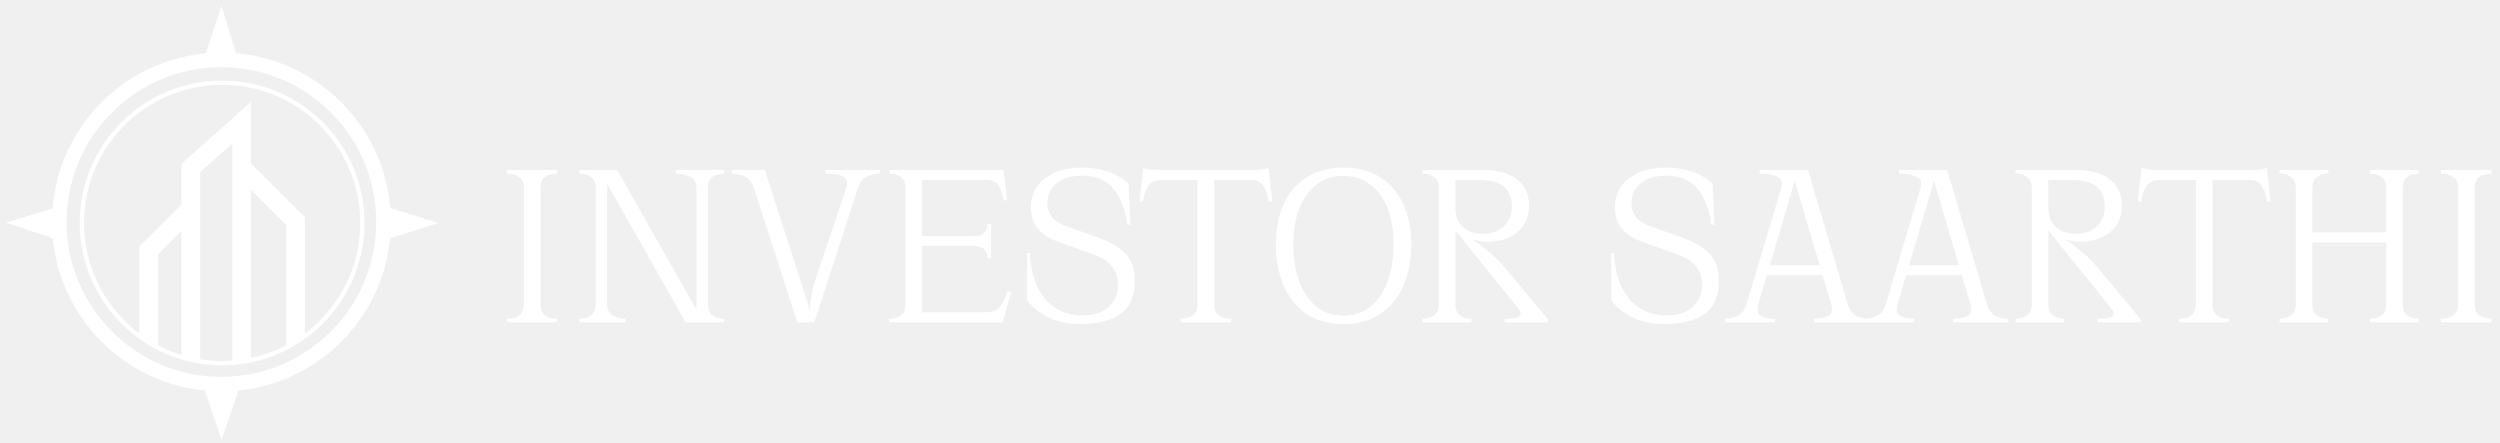
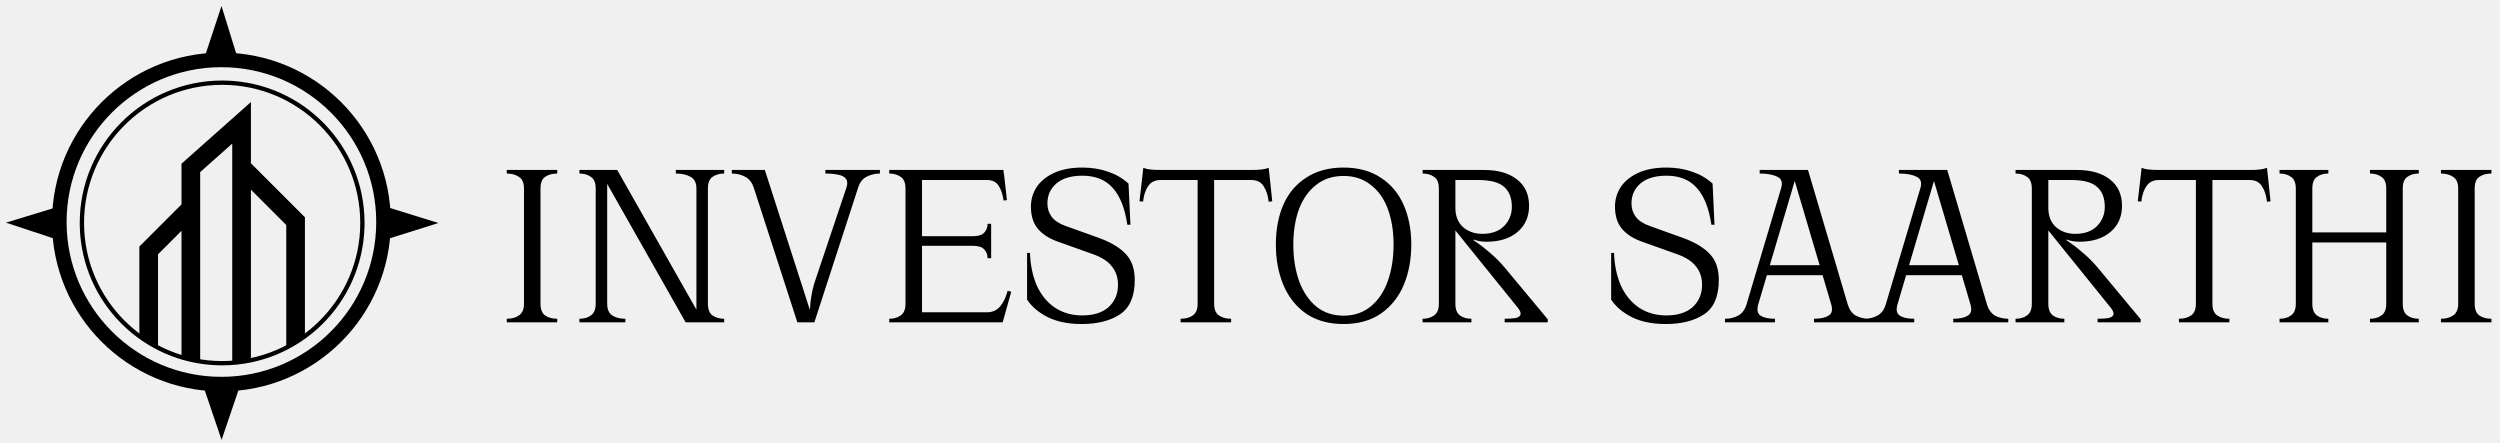
<svg xmlns="http://www.w3.org/2000/svg" width="209" height="37" viewBox="0 0 209 37" fill="none">
-   <path d="M18.517 0.5L17.184 4.541H19.767L18.517 0.5Z" fill="white" />
-   <path d="M36.649 18.643L32.566 17.374V19.928L36.649 18.643Z" fill="white" />
-   <path d="M18.524 36.776L19.938 32.615H17.111L18.524 36.776Z" fill="white" />
-   <path d="M0.494 18.613L4.442 17.412V19.919L0.494 18.613Z" fill="white" />
-   <path fill-rule="evenodd" clip-rule="evenodd" d="M18.51 32.721C26.331 32.721 32.672 26.381 32.672 18.56C32.672 10.738 26.331 4.398 18.51 4.398C10.688 4.398 4.348 10.738 4.348 18.56C4.348 26.381 10.688 32.721 18.51 32.721ZM18.51 31.503C25.658 31.503 31.453 25.708 31.453 18.56C31.453 11.412 25.658 5.617 18.51 5.617C11.361 5.617 5.567 11.412 5.567 18.56C5.567 25.708 11.361 31.503 18.51 31.503Z" fill="white" />
-   <path d="M20.977 13.649L25.492 18.165V28.265L23.931 28.993V18.811L20.977 15.857V30.16L19.415 30.328V13.973C19.415 13.973 19.425 13.973 20.196 13.973L19.415 13.973V12.005L16.735 14.386V30.181L15.174 30.029V19.297L13.212 21.259V28.943L11.65 28.265V20.612L15.174 17.088V13.685L20.977 8.529V13.649Z" fill="white" />
-   <path d="M30.117 18.638C30.117 12.262 24.947 7.093 18.571 7.093C12.195 7.093 7.027 12.262 7.027 18.638C7.027 25.014 12.195 30.183 18.571 30.183V30.543L18.265 30.54C11.933 30.38 6.831 25.276 6.67 18.945L6.666 18.638C6.666 12.063 11.996 6.733 18.571 6.733L18.879 6.737C25.312 6.9 30.476 12.166 30.476 18.638L30.473 18.945C30.31 25.378 25.044 30.543 18.571 30.543V30.183C24.947 30.183 30.117 25.014 30.117 18.638Z" fill="white" />
-   <path d="M45.185 25.389C45.185 25.855 45.312 26.182 45.565 26.369C45.831 26.555 46.172 26.648 46.585 26.648V26.948H44.945H44.025H42.365V26.648C42.778 26.648 43.118 26.555 43.385 26.369C43.665 26.182 43.805 25.855 43.805 25.389V15.768C43.805 15.289 43.665 14.962 43.385 14.789C43.118 14.602 42.778 14.508 42.365 14.508V14.209H44.025H44.945H46.585V14.508C46.172 14.508 45.831 14.602 45.565 14.789C45.312 14.962 45.185 15.289 45.185 15.768V25.389ZM50.761 25.389C50.761 25.855 50.901 26.182 51.181 26.369C51.461 26.555 51.828 26.648 52.281 26.648V26.948H50.501H50.021H48.441V26.648C48.828 26.648 49.148 26.555 49.401 26.369C49.668 26.182 49.801 25.855 49.801 25.389V15.768C49.801 15.289 49.668 14.962 49.401 14.789C49.148 14.602 48.828 14.508 48.441 14.508V14.209H50.021H50.761V25.389ZM59.181 25.389C59.181 25.855 59.308 26.182 59.561 26.369C59.828 26.555 60.155 26.648 60.541 26.648V26.948H58.961H58.221V15.768C58.221 15.289 58.061 14.962 57.741 14.789C57.421 14.602 57.008 14.508 56.501 14.508V14.209H58.501H58.961H60.541V14.508C60.155 14.508 59.828 14.602 59.561 14.789C59.308 14.962 59.181 15.289 59.181 15.768V25.389ZM57.321 26.948L50.101 14.209H51.601L58.821 26.948H57.321ZM63.02 15.709C62.873 15.255 62.627 14.942 62.28 14.768C61.947 14.595 61.58 14.508 61.18 14.508V14.209H62.76H63.94L68.04 26.948H66.66L63.02 15.709ZM67.66 26.948C67.66 26.482 67.693 25.915 67.76 25.248C67.84 24.569 67.973 23.962 68.16 23.428L70.76 15.688C70.867 15.368 70.853 15.122 70.72 14.948C70.587 14.775 70.373 14.662 70.08 14.608C69.787 14.542 69.427 14.508 69 14.508V14.209H71.64H72H73.56V14.508C73.173 14.508 72.806 14.595 72.46 14.768C72.126 14.928 71.886 15.235 71.74 15.688L68.08 26.948H67.66ZM84.18 16.729L83.9 16.768C83.833 16.275 83.7 15.868 83.5 15.549C83.3 15.215 82.973 15.049 82.52 15.049H76.8V14.209H83.88L83.96 14.768L84.18 16.729ZM82.5 26.108C82.966 26.108 83.34 25.942 83.62 25.608C83.9 25.262 84.106 24.828 84.24 24.308L84.54 24.389L83.98 26.389L83.82 26.948H76.86V26.108H82.5ZM74.34 26.648C74.727 26.648 75.046 26.555 75.3 26.369C75.567 26.182 75.7 25.855 75.7 25.389V15.768C75.7 15.289 75.567 14.962 75.3 14.789C75.046 14.602 74.727 14.508 74.34 14.508V14.209H75.92H77.08V26.948H75.92H74.34V26.648ZM81.3 19.748C81.78 19.748 82.106 19.648 82.28 19.448C82.466 19.248 82.56 19.002 82.56 18.709H82.86V19.909V20.369V21.588H82.56C82.56 21.295 82.466 21.049 82.28 20.849C82.106 20.648 81.78 20.549 81.3 20.549H76.8V19.748H81.3ZM91.924 19.909C92.924 20.282 93.664 20.735 94.144 21.268C94.624 21.788 94.864 22.502 94.864 23.409C94.864 24.768 94.457 25.722 93.644 26.268C92.831 26.815 91.757 27.088 90.424 27.088C89.304 27.088 88.358 26.895 87.584 26.509C86.824 26.122 86.251 25.635 85.864 25.049V21.148H86.104C86.144 22.189 86.338 23.102 86.684 23.889C87.044 24.675 87.551 25.288 88.204 25.729C88.858 26.155 89.618 26.369 90.484 26.369C91.431 26.369 92.164 26.135 92.684 25.669C93.204 25.189 93.464 24.569 93.464 23.808C93.464 23.209 93.297 22.702 92.964 22.288C92.644 21.862 92.131 21.522 91.424 21.268L88.564 20.248C87.778 19.982 87.184 19.615 86.784 19.148C86.384 18.682 86.184 18.055 86.184 17.268C86.184 16.695 86.338 16.162 86.644 15.668C86.964 15.175 87.444 14.775 88.084 14.469C88.737 14.162 89.537 14.008 90.484 14.008C91.257 14.008 91.971 14.122 92.624 14.348C93.291 14.575 93.864 14.909 94.344 15.348L94.504 18.788H94.244C94.044 17.415 93.638 16.389 93.024 15.709C92.424 15.028 91.578 14.688 90.484 14.688C89.537 14.688 88.811 14.909 88.304 15.348C87.811 15.775 87.564 16.328 87.564 17.009C87.564 17.435 87.684 17.808 87.924 18.128C88.164 18.448 88.551 18.702 89.084 18.889L91.924 19.909ZM101.501 25.389C101.501 25.855 101.635 26.182 101.901 26.369C102.168 26.555 102.508 26.648 102.921 26.648V26.948H101.281H100.361H98.701V26.648C99.115 26.648 99.455 26.555 99.721 26.369C99.988 26.182 100.121 25.855 100.121 25.389V14.209H101.501V25.389ZM95.581 14.028C95.728 14.095 95.915 14.142 96.141 14.168C96.381 14.195 96.681 14.209 97.041 14.209H104.601C104.961 14.209 105.255 14.195 105.481 14.168C105.708 14.142 105.901 14.095 106.061 14.028L106.141 14.748L106.361 16.828L106.061 16.869C106.008 16.349 105.868 15.915 105.641 15.569C105.428 15.222 105.081 15.049 104.601 15.049H97.021C96.555 15.049 96.208 15.222 95.981 15.569C95.755 15.902 95.615 16.328 95.561 16.849L95.261 16.828L95.501 14.748L95.581 14.028ZM112.322 14.008C113.549 14.008 114.582 14.289 115.422 14.848C116.275 15.395 116.915 16.155 117.342 17.128C117.769 18.088 117.982 19.195 117.982 20.448C117.982 21.702 117.769 22.835 117.342 23.849C116.915 24.849 116.275 25.642 115.422 26.229C114.582 26.802 113.549 27.088 112.322 27.088C111.095 27.088 110.055 26.802 109.202 26.229C108.362 25.642 107.729 24.849 107.302 23.849C106.875 22.835 106.662 21.702 106.662 20.448C106.662 19.195 106.869 18.088 107.282 17.128C107.709 16.155 108.349 15.395 109.202 14.848C110.055 14.289 111.095 14.008 112.322 14.008ZM112.322 26.389C113.202 26.389 113.955 26.135 114.582 25.628C115.222 25.108 115.702 24.395 116.022 23.488C116.342 22.582 116.502 21.569 116.502 20.448C116.502 19.328 116.342 18.335 116.022 17.468C115.702 16.602 115.222 15.928 114.582 15.448C113.955 14.955 113.202 14.709 112.322 14.709C111.429 14.709 110.669 14.955 110.042 15.448C109.415 15.928 108.935 16.602 108.602 17.468C108.282 18.335 108.122 19.328 108.122 20.448C108.122 21.569 108.282 22.582 108.602 23.488C108.935 24.395 109.415 25.108 110.042 25.628C110.669 26.135 111.429 26.389 112.322 26.389ZM125.79 26.948V26.648C126.176 26.648 126.483 26.628 126.71 26.588C126.936 26.535 127.07 26.442 127.11 26.308C127.163 26.175 127.09 25.982 126.89 25.729L121.35 18.869V17.369H121.67C121.67 18.062 121.883 18.602 122.31 18.988C122.75 19.362 123.283 19.549 123.91 19.549C124.71 19.549 125.323 19.328 125.75 18.889C126.176 18.448 126.39 17.915 126.39 17.288C126.39 16.555 126.176 16.002 125.75 15.629C125.323 15.242 124.603 15.049 123.59 15.049H121.47V14.209H124.05C125.236 14.209 126.163 14.475 126.83 15.008C127.496 15.528 127.83 16.262 127.83 17.209C127.83 18.115 127.51 18.842 126.87 19.389C126.23 19.935 125.363 20.209 124.27 20.209C123.883 20.209 123.53 20.148 123.21 20.029L123.19 20.088C123.643 20.382 124.09 20.722 124.53 21.108C124.983 21.482 125.41 21.909 125.81 22.389L129.39 26.689V26.948H128.21H125.79ZM118.93 26.948V26.648C119.316 26.648 119.636 26.555 119.89 26.369C120.156 26.182 120.29 25.855 120.29 25.389V15.768C120.29 15.289 120.156 14.962 119.89 14.789C119.636 14.602 119.316 14.508 118.93 14.508V14.209H120.51H121.67V25.389C121.67 25.855 121.796 26.182 122.05 26.369C122.303 26.555 122.623 26.648 123.01 26.648V26.948H121.45H120.51H118.93ZM140.752 19.909C141.752 20.282 142.492 20.735 142.972 21.268C143.452 21.788 143.692 22.502 143.692 23.409C143.692 24.768 143.286 25.722 142.472 26.268C141.659 26.815 140.586 27.088 139.252 27.088C138.132 27.088 137.186 26.895 136.412 26.509C135.652 26.122 135.079 25.635 134.692 25.049V21.148H134.932C134.972 22.189 135.166 23.102 135.512 23.889C135.872 24.675 136.379 25.288 137.032 25.729C137.686 26.155 138.446 26.369 139.312 26.369C140.259 26.369 140.992 26.135 141.512 25.669C142.032 25.189 142.292 24.569 142.292 23.808C142.292 23.209 142.126 22.702 141.792 22.288C141.472 21.862 140.959 21.522 140.252 21.268L137.392 20.248C136.606 19.982 136.012 19.615 135.612 19.148C135.212 18.682 135.012 18.055 135.012 17.268C135.012 16.695 135.166 16.162 135.472 15.668C135.792 15.175 136.272 14.775 136.912 14.469C137.566 14.162 138.366 14.008 139.312 14.008C140.086 14.008 140.799 14.122 141.452 14.348C142.119 14.575 142.692 14.909 143.172 15.348L143.332 18.788H143.072C142.872 17.415 142.466 16.389 141.852 15.709C141.252 15.028 140.406 14.688 139.312 14.688C138.366 14.688 137.639 14.909 137.132 15.348C136.639 15.775 136.392 16.328 136.392 17.009C136.392 17.435 136.512 17.808 136.752 18.128C136.992 18.448 137.379 18.702 137.912 18.889L140.752 19.909ZM146.989 25.448C146.856 25.902 146.923 26.215 147.189 26.389C147.456 26.562 147.856 26.648 148.389 26.648V26.948H146.229H145.789H144.209V26.648C144.609 26.648 144.976 26.562 145.309 26.389C145.643 26.202 145.876 25.889 146.009 25.448L148.909 15.709C149.043 15.242 148.929 14.928 148.569 14.768C148.223 14.595 147.736 14.508 147.109 14.508V14.209H149.709H151.149L154.47 25.448C154.603 25.889 154.829 26.202 155.149 26.389C155.483 26.562 155.85 26.648 156.249 26.648V26.948H154.689H153.829H151.65V26.648C152.183 26.648 152.589 26.562 152.869 26.389C153.149 26.215 153.223 25.902 153.089 25.448L149.849 14.489H150.229L146.989 25.448ZM153.31 22.169V23.009H147.229V22.169H153.31ZM158.63 25.448C158.497 25.902 158.563 26.215 158.83 26.389C159.097 26.562 159.497 26.648 160.03 26.648V26.948H157.87H157.43H155.85V26.648C156.25 26.648 156.617 26.562 156.95 26.389C157.283 26.202 157.517 25.889 157.65 25.448L160.55 15.709C160.683 15.242 160.57 14.928 160.21 14.768C159.863 14.595 159.377 14.508 158.75 14.508V14.209H161.35H162.79L166.11 25.448C166.243 25.889 166.47 26.202 166.79 26.389C167.123 26.562 167.49 26.648 167.89 26.648V26.948H166.33H165.47H163.29V26.648C163.823 26.648 164.23 26.562 164.51 26.389C164.79 26.215 164.863 25.902 164.73 25.448L161.49 14.489H161.87L158.63 25.448ZM164.95 22.169V23.009H158.87V22.169H164.95ZM175.36 26.948V26.648C175.747 26.648 176.053 26.628 176.28 26.588C176.507 26.535 176.64 26.442 176.68 26.308C176.733 26.175 176.66 25.982 176.46 25.729L170.92 18.869V17.369H171.24C171.24 18.062 171.453 18.602 171.88 18.988C172.32 19.362 172.853 19.549 173.48 19.549C174.28 19.549 174.893 19.328 175.32 18.889C175.747 18.448 175.96 17.915 175.96 17.288C175.96 16.555 175.747 16.002 175.32 15.629C174.893 15.242 174.173 15.049 173.16 15.049H171.04V14.209H173.62C174.807 14.209 175.733 14.475 176.4 15.008C177.067 15.528 177.4 16.262 177.4 17.209C177.4 18.115 177.08 18.842 176.44 19.389C175.8 19.935 174.933 20.209 173.84 20.209C173.453 20.209 173.1 20.148 172.78 20.029L172.76 20.088C173.213 20.382 173.66 20.722 174.1 21.108C174.553 21.482 174.98 21.909 175.38 22.389L178.96 26.689V26.948H177.78H175.36ZM168.5 26.948V26.648C168.887 26.648 169.207 26.555 169.46 26.369C169.727 26.182 169.86 25.855 169.86 25.389V15.768C169.86 15.289 169.727 14.962 169.46 14.789C169.207 14.602 168.887 14.508 168.5 14.508V14.209H170.08H171.24V25.389C171.24 25.855 171.367 26.182 171.62 26.369C171.873 26.555 172.193 26.648 172.58 26.648V26.948H171.02H170.08H168.5ZM184.958 25.389C184.958 25.855 185.092 26.182 185.358 26.369C185.625 26.555 185.965 26.648 186.378 26.648V26.948H184.738H183.818H182.158V26.648C182.572 26.648 182.912 26.555 183.178 26.369C183.445 26.182 183.578 25.855 183.578 25.389V14.209H184.958V25.389ZM179.038 14.028C179.185 14.095 179.372 14.142 179.598 14.168C179.838 14.195 180.138 14.209 180.498 14.209H188.058C188.418 14.209 188.712 14.195 188.938 14.168C189.165 14.142 189.358 14.095 189.518 14.028L189.598 14.748L189.818 16.828L189.518 16.869C189.465 16.349 189.325 15.915 189.098 15.569C188.885 15.222 188.538 15.049 188.058 15.049H180.478C180.012 15.049 179.665 15.222 179.438 15.569C179.212 15.902 179.072 16.328 179.018 16.849L178.718 16.828L178.958 14.748L179.038 14.028ZM193.31 25.389C193.31 25.855 193.437 26.182 193.69 26.369C193.944 26.555 194.264 26.648 194.65 26.648V26.948H193.09H192.15H190.57V26.648C190.957 26.648 191.277 26.555 191.53 26.369C191.797 26.182 191.93 25.855 191.93 25.389V15.768C191.93 15.289 191.797 14.962 191.53 14.789C191.277 14.602 190.957 14.508 190.57 14.508V14.209H192.15H193.09H194.65V14.508C194.264 14.508 193.944 14.602 193.69 14.789C193.437 14.962 193.31 15.289 193.31 15.768V25.389ZM200.87 25.389C200.87 25.855 200.997 26.182 201.25 26.369C201.504 26.555 201.824 26.648 202.21 26.648V26.948H200.65H199.71H198.13V26.648C198.517 26.648 198.837 26.555 199.09 26.369C199.357 26.182 199.49 25.855 199.49 25.389V15.768C199.49 15.289 199.357 14.962 199.09 14.789C198.837 14.602 198.517 14.508 198.13 14.508V14.209H199.71H200.65H202.21V14.508C201.824 14.508 201.504 14.602 201.25 14.789C200.997 14.962 200.87 15.289 200.87 15.768V25.389ZM199.79 19.428V20.268H193.07V19.428H199.79ZM206.884 25.389C206.884 25.855 207.011 26.182 207.264 26.369C207.531 26.555 207.871 26.648 208.284 26.648V26.948H206.644H205.724H204.064V26.648C204.477 26.648 204.817 26.555 205.084 26.369C205.364 26.182 205.504 25.855 205.504 25.389V15.768C205.504 15.289 205.364 14.962 205.084 14.789C204.817 14.602 204.477 14.508 204.064 14.508V14.209H205.724H206.644H208.284V14.508C207.871 14.508 207.531 14.602 207.264 14.789C207.011 14.962 206.884 15.289 206.884 15.768V25.389Z" fill="white" />
+   <path d="M18.517 0.5L17.184 4.541H19.767L18.517 0.5Z" fill="black" />
+   <path d="M36.649 18.643L32.566 17.374V19.928L36.649 18.643Z" fill="black" />
+   <path d="M18.524 36.776L19.938 32.615H17.111L18.524 36.776Z" fill="black" />
+   <path d="M0.494 18.613L4.442 17.412V19.919L0.494 18.613Z" fill="black" />
+   <path fill-rule="evenodd" clip-rule="evenodd" d="M18.51 32.721C26.331 32.721 32.672 26.381 32.672 18.56C32.672 10.738 26.331 4.398 18.51 4.398C10.688 4.398 4.348 10.738 4.348 18.56C4.348 26.381 10.688 32.721 18.51 32.721ZM18.51 31.503C25.658 31.503 31.453 25.708 31.453 18.56C31.453 11.412 25.658 5.617 18.51 5.617C11.361 5.617 5.567 11.412 5.567 18.56C5.567 25.708 11.361 31.503 18.51 31.503Z" fill="black" />
+   <path d="M20.977 13.649L25.492 18.165V28.265L23.931 28.993V18.811L20.977 15.857V30.16L19.415 30.328V13.973C19.415 13.973 19.425 13.973 20.196 13.973L19.415 13.973V12.005L16.735 14.386V30.181L15.174 30.029V19.297L13.212 21.259V28.943L11.65 28.265V20.612L15.174 17.088V13.685L20.977 8.529V13.649Z" fill="black" />
+   <path d="M30.117 18.638C30.117 12.262 24.947 7.093 18.571 7.093C12.195 7.093 7.027 12.262 7.027 18.638C7.027 25.014 12.195 30.183 18.571 30.183V30.543L18.265 30.54C11.933 30.38 6.831 25.276 6.67 18.945L6.666 18.638C6.666 12.063 11.996 6.733 18.571 6.733L18.879 6.737C25.312 6.9 30.476 12.166 30.476 18.638L30.473 18.945C30.31 25.378 25.044 30.543 18.571 30.543V30.183C24.947 30.183 30.117 25.014 30.117 18.638Z" fill="black" />
+   <path d="M45.185 25.389C45.185 25.855 45.312 26.182 45.565 26.369C45.831 26.555 46.172 26.648 46.585 26.648V26.948H44.945H44.025H42.365V26.648C42.778 26.648 43.118 26.555 43.385 26.369C43.665 26.182 43.805 25.855 43.805 25.389V15.768C43.805 15.289 43.665 14.962 43.385 14.789C43.118 14.602 42.778 14.508 42.365 14.508V14.209H44.025H44.945H46.585V14.508C46.172 14.508 45.831 14.602 45.565 14.789C45.312 14.962 45.185 15.289 45.185 15.768V25.389ZM50.761 25.389C50.761 25.855 50.901 26.182 51.181 26.369C51.461 26.555 51.828 26.648 52.281 26.648V26.948H50.501H50.021H48.441V26.648C48.828 26.648 49.148 26.555 49.401 26.369C49.668 26.182 49.801 25.855 49.801 25.389V15.768C49.801 15.289 49.668 14.962 49.401 14.789C49.148 14.602 48.828 14.508 48.441 14.508V14.209H50.021H50.761V25.389ZM59.181 25.389C59.181 25.855 59.308 26.182 59.561 26.369C59.828 26.555 60.155 26.648 60.541 26.648V26.948H58.961H58.221V15.768C58.221 15.289 58.061 14.962 57.741 14.789C57.421 14.602 57.008 14.508 56.501 14.508V14.209H58.501H58.961H60.541V14.508C60.155 14.508 59.828 14.602 59.561 14.789C59.308 14.962 59.181 15.289 59.181 15.768V25.389ZM57.321 26.948L50.101 14.209H51.601L58.821 26.948H57.321ZM63.02 15.709C62.873 15.255 62.627 14.942 62.28 14.768C61.947 14.595 61.58 14.508 61.18 14.508V14.209H62.76H63.94L68.04 26.948H66.66L63.02 15.709ZM67.66 26.948C67.66 26.482 67.693 25.915 67.76 25.248C67.84 24.569 67.973 23.962 68.16 23.428L70.76 15.688C70.867 15.368 70.853 15.122 70.72 14.948C70.587 14.775 70.373 14.662 70.08 14.608C69.787 14.542 69.427 14.508 69 14.508V14.209H71.64H72H73.56V14.508C73.173 14.508 72.806 14.595 72.46 14.768C72.126 14.928 71.886 15.235 71.74 15.688L68.08 26.948H67.66ZM84.18 16.729L83.9 16.768C83.833 16.275 83.7 15.868 83.5 15.549C83.3 15.215 82.973 15.049 82.52 15.049H76.8V14.209H83.88L83.96 14.768L84.18 16.729ZM82.5 26.108C82.966 26.108 83.34 25.942 83.62 25.608C83.9 25.262 84.106 24.828 84.24 24.308L84.54 24.389L83.98 26.389L83.82 26.948H76.86V26.108H82.5ZM74.34 26.648C74.727 26.648 75.046 26.555 75.3 26.369C75.567 26.182 75.7 25.855 75.7 25.389V15.768C75.7 15.289 75.567 14.962 75.3 14.789C75.046 14.602 74.727 14.508 74.34 14.508V14.209H75.92H77.08V26.948H75.92H74.34V26.648ZM81.3 19.748C81.78 19.748 82.106 19.648 82.28 19.448C82.466 19.248 82.56 19.002 82.56 18.709H82.86V19.909V20.369V21.588H82.56C82.56 21.295 82.466 21.049 82.28 20.849C82.106 20.648 81.78 20.549 81.3 20.549H76.8V19.748H81.3ZM91.924 19.909C92.924 20.282 93.664 20.735 94.144 21.268C94.624 21.788 94.864 22.502 94.864 23.409C94.864 24.768 94.457 25.722 93.644 26.268C92.831 26.815 91.757 27.088 90.424 27.088C89.304 27.088 88.358 26.895 87.584 26.509C86.824 26.122 86.251 25.635 85.864 25.049V21.148H86.104C86.144 22.189 86.338 23.102 86.684 23.889C87.044 24.675 87.551 25.288 88.204 25.729C88.858 26.155 89.618 26.369 90.484 26.369C91.431 26.369 92.164 26.135 92.684 25.669C93.204 25.189 93.464 24.569 93.464 23.808C93.464 23.209 93.297 22.702 92.964 22.288C92.644 21.862 92.131 21.522 91.424 21.268L88.564 20.248C87.778 19.982 87.184 19.615 86.784 19.148C86.384 18.682 86.184 18.055 86.184 17.268C86.184 16.695 86.338 16.162 86.644 15.668C86.964 15.175 87.444 14.775 88.084 14.469C88.737 14.162 89.537 14.008 90.484 14.008C91.257 14.008 91.971 14.122 92.624 14.348C93.291 14.575 93.864 14.909 94.344 15.348L94.504 18.788H94.244C94.044 17.415 93.638 16.389 93.024 15.709C92.424 15.028 91.578 14.688 90.484 14.688C89.537 14.688 88.811 14.909 88.304 15.348C87.811 15.775 87.564 16.328 87.564 17.009C87.564 17.435 87.684 17.808 87.924 18.128C88.164 18.448 88.551 18.702 89.084 18.889L91.924 19.909ZM101.501 25.389C101.501 25.855 101.635 26.182 101.901 26.369C102.168 26.555 102.508 26.648 102.921 26.648V26.948H101.281H100.361H98.701V26.648C99.115 26.648 99.455 26.555 99.721 26.369C99.988 26.182 100.121 25.855 100.121 25.389V14.209H101.501V25.389ZM95.581 14.028C95.728 14.095 95.915 14.142 96.141 14.168C96.381 14.195 96.681 14.209 97.041 14.209H104.601C104.961 14.209 105.255 14.195 105.481 14.168C105.708 14.142 105.901 14.095 106.061 14.028L106.141 14.748L106.361 16.828L106.061 16.869C106.008 16.349 105.868 15.915 105.641 15.569C105.428 15.222 105.081 15.049 104.601 15.049H97.021C96.555 15.049 96.208 15.222 95.981 15.569C95.755 15.902 95.615 16.328 95.561 16.849L95.261 16.828L95.501 14.748L95.581 14.028ZM112.322 14.008C113.549 14.008 114.582 14.289 115.422 14.848C116.275 15.395 116.915 16.155 117.342 17.128C117.769 18.088 117.982 19.195 117.982 20.448C117.982 21.702 117.769 22.835 117.342 23.849C116.915 24.849 116.275 25.642 115.422 26.229C114.582 26.802 113.549 27.088 112.322 27.088C111.095 27.088 110.055 26.802 109.202 26.229C108.362 25.642 107.729 24.849 107.302 23.849C106.875 22.835 106.662 21.702 106.662 20.448C106.662 19.195 106.869 18.088 107.282 17.128C107.709 16.155 108.349 15.395 109.202 14.848C110.055 14.289 111.095 14.008 112.322 14.008ZM112.322 26.389C113.202 26.389 113.955 26.135 114.582 25.628C115.222 25.108 115.702 24.395 116.022 23.488C116.342 22.582 116.502 21.569 116.502 20.448C116.502 19.328 116.342 18.335 116.022 17.468C115.702 16.602 115.222 15.928 114.582 15.448C113.955 14.955 113.202 14.709 112.322 14.709C111.429 14.709 110.669 14.955 110.042 15.448C109.415 15.928 108.935 16.602 108.602 17.468C108.282 18.335 108.122 19.328 108.122 20.448C108.122 21.569 108.282 22.582 108.602 23.488C108.935 24.395 109.415 25.108 110.042 25.628C110.669 26.135 111.429 26.389 112.322 26.389ZM125.79 26.948V26.648C126.176 26.648 126.483 26.628 126.71 26.588C126.936 26.535 127.07 26.442 127.11 26.308C127.163 26.175 127.09 25.982 126.89 25.729L121.35 18.869V17.369H121.67C121.67 18.062 121.883 18.602 122.31 18.988C122.75 19.362 123.283 19.549 123.91 19.549C124.71 19.549 125.323 19.328 125.75 18.889C126.176 18.448 126.39 17.915 126.39 17.288C126.39 16.555 126.176 16.002 125.75 15.629C125.323 15.242 124.603 15.049 123.59 15.049H121.47V14.209H124.05C125.236 14.209 126.163 14.475 126.83 15.008C127.496 15.528 127.83 16.262 127.83 17.209C127.83 18.115 127.51 18.842 126.87 19.389C126.23 19.935 125.363 20.209 124.27 20.209C123.883 20.209 123.53 20.148 123.21 20.029L123.19 20.088C123.643 20.382 124.09 20.722 124.53 21.108C124.983 21.482 125.41 21.909 125.81 22.389L129.39 26.689V26.948H128.21H125.79ZM118.93 26.948V26.648C119.316 26.648 119.636 26.555 119.89 26.369C120.156 26.182 120.29 25.855 120.29 25.389V15.768C120.29 15.289 120.156 14.962 119.89 14.789C119.636 14.602 119.316 14.508 118.93 14.508V14.209H120.51H121.67V25.389C121.67 25.855 121.796 26.182 122.05 26.369C122.303 26.555 122.623 26.648 123.01 26.648V26.948H121.45H120.51H118.93ZM140.752 19.909C141.752 20.282 142.492 20.735 142.972 21.268C143.452 21.788 143.692 22.502 143.692 23.409C143.692 24.768 143.286 25.722 142.472 26.268C141.659 26.815 140.586 27.088 139.252 27.088C138.132 27.088 137.186 26.895 136.412 26.509C135.652 26.122 135.079 25.635 134.692 25.049V21.148H134.932C134.972 22.189 135.166 23.102 135.512 23.889C135.872 24.675 136.379 25.288 137.032 25.729C137.686 26.155 138.446 26.369 139.312 26.369C140.259 26.369 140.992 26.135 141.512 25.669C142.032 25.189 142.292 24.569 142.292 23.808C142.292 23.209 142.126 22.702 141.792 22.288C141.472 21.862 140.959 21.522 140.252 21.268L137.392 20.248C136.606 19.982 136.012 19.615 135.612 19.148C135.212 18.682 135.012 18.055 135.012 17.268C135.012 16.695 135.166 16.162 135.472 15.668C135.792 15.175 136.272 14.775 136.912 14.469C137.566 14.162 138.366 14.008 139.312 14.008C140.086 14.008 140.799 14.122 141.452 14.348C142.119 14.575 142.692 14.909 143.172 15.348L143.332 18.788H143.072C142.872 17.415 142.466 16.389 141.852 15.709C141.252 15.028 140.406 14.688 139.312 14.688C138.366 14.688 137.639 14.909 137.132 15.348C136.639 15.775 136.392 16.328 136.392 17.009C136.392 17.435 136.512 17.808 136.752 18.128C136.992 18.448 137.379 18.702 137.912 18.889L140.752 19.909ZM146.989 25.448C146.856 25.902 146.923 26.215 147.189 26.389C147.456 26.562 147.856 26.648 148.389 26.648V26.948H146.229H145.789H144.209V26.648C144.609 26.648 144.976 26.562 145.309 26.389C145.643 26.202 145.876 25.889 146.009 25.448L148.909 15.709C149.043 15.242 148.929 14.928 148.569 14.768C148.223 14.595 147.736 14.508 147.109 14.508V14.209H149.709H151.149L154.47 25.448C154.603 25.889 154.829 26.202 155.149 26.389C155.483 26.562 155.85 26.648 156.249 26.648V26.948H154.689H153.829H151.65V26.648C152.183 26.648 152.589 26.562 152.869 26.389C153.149 26.215 153.223 25.902 153.089 25.448L149.849 14.489H150.229L146.989 25.448ZM153.31 22.169V23.009H147.229V22.169H153.31ZM158.63 25.448C158.497 25.902 158.563 26.215 158.83 26.389C159.097 26.562 159.497 26.648 160.03 26.648V26.948H157.87H157.43H155.85V26.648C156.25 26.648 156.617 26.562 156.95 26.389C157.283 26.202 157.517 25.889 157.65 25.448L160.55 15.709C160.683 15.242 160.57 14.928 160.21 14.768C159.863 14.595 159.377 14.508 158.75 14.508V14.209H161.35H162.79L166.11 25.448C166.243 25.889 166.47 26.202 166.79 26.389C167.123 26.562 167.49 26.648 167.89 26.648V26.948H166.33H165.47H163.29V26.648C163.823 26.648 164.23 26.562 164.51 26.389C164.79 26.215 164.863 25.902 164.73 25.448L161.49 14.489H161.87L158.63 25.448ZM164.95 22.169V23.009H158.87V22.169H164.95ZM175.36 26.948V26.648C175.747 26.648 176.053 26.628 176.28 26.588C176.507 26.535 176.64 26.442 176.68 26.308C176.733 26.175 176.66 25.982 176.46 25.729L170.92 18.869V17.369H171.24C171.24 18.062 171.453 18.602 171.88 18.988C172.32 19.362 172.853 19.549 173.48 19.549C174.28 19.549 174.893 19.328 175.32 18.889C175.747 18.448 175.96 17.915 175.96 17.288C175.96 16.555 175.747 16.002 175.32 15.629C174.893 15.242 174.173 15.049 173.16 15.049H171.04V14.209H173.62C174.807 14.209 175.733 14.475 176.4 15.008C177.067 15.528 177.4 16.262 177.4 17.209C177.4 18.115 177.08 18.842 176.44 19.389C175.8 19.935 174.933 20.209 173.84 20.209C173.453 20.209 173.1 20.148 172.78 20.029L172.76 20.088C173.213 20.382 173.66 20.722 174.1 21.108C174.553 21.482 174.98 21.909 175.38 22.389L178.96 26.689V26.948H177.78H175.36ZM168.5 26.948V26.648C168.887 26.648 169.207 26.555 169.46 26.369C169.727 26.182 169.86 25.855 169.86 25.389V15.768C169.86 15.289 169.727 14.962 169.46 14.789C169.207 14.602 168.887 14.508 168.5 14.508V14.209H170.08H171.24V25.389C171.24 25.855 171.367 26.182 171.62 26.369C171.873 26.555 172.193 26.648 172.58 26.648V26.948H171.02H170.08H168.5ZM184.958 25.389C184.958 25.855 185.092 26.182 185.358 26.369C185.625 26.555 185.965 26.648 186.378 26.648V26.948H184.738H183.818H182.158V26.648C182.572 26.648 182.912 26.555 183.178 26.369C183.445 26.182 183.578 25.855 183.578 25.389V14.209H184.958V25.389ZM179.038 14.028C179.185 14.095 179.372 14.142 179.598 14.168C179.838 14.195 180.138 14.209 180.498 14.209H188.058C188.418 14.209 188.712 14.195 188.938 14.168C189.165 14.142 189.358 14.095 189.518 14.028L189.598 14.748L189.818 16.828L189.518 16.869C189.465 16.349 189.325 15.915 189.098 15.569C188.885 15.222 188.538 15.049 188.058 15.049H180.478C180.012 15.049 179.665 15.222 179.438 15.569C179.212 15.902 179.072 16.328 179.018 16.849L178.718 16.828L178.958 14.748L179.038 14.028ZM193.31 25.389C193.31 25.855 193.437 26.182 193.69 26.369C193.944 26.555 194.264 26.648 194.65 26.648V26.948H193.09H192.15H190.57V26.648C190.957 26.648 191.277 26.555 191.53 26.369C191.797 26.182 191.93 25.855 191.93 25.389V15.768C191.93 15.289 191.797 14.962 191.53 14.789C191.277 14.602 190.957 14.508 190.57 14.508V14.209H192.15H193.09H194.65V14.508C194.264 14.508 193.944 14.602 193.69 14.789C193.437 14.962 193.31 15.289 193.31 15.768V25.389ZM200.87 25.389C200.87 25.855 200.997 26.182 201.25 26.369C201.504 26.555 201.824 26.648 202.21 26.648V26.948H200.65H199.71H198.13V26.648C198.517 26.648 198.837 26.555 199.09 26.369C199.357 26.182 199.49 25.855 199.49 25.389V15.768C199.49 15.289 199.357 14.962 199.09 14.789C198.837 14.602 198.517 14.508 198.13 14.508V14.209H199.71H200.65H202.21V14.508C201.824 14.508 201.504 14.602 201.25 14.789C200.997 14.962 200.87 15.289 200.87 15.768V25.389ZM199.79 19.428V20.268H193.07V19.428H199.79ZM206.884 25.389C206.884 25.855 207.011 26.182 207.264 26.369C207.531 26.555 207.871 26.648 208.284 26.648V26.948H206.644H205.724H204.064V26.648C204.477 26.648 204.817 26.555 205.084 26.369C205.364 26.182 205.504 25.855 205.504 25.389V15.768C205.504 15.289 205.364 14.962 205.084 14.789C204.817 14.602 204.477 14.508 204.064 14.508V14.209H205.724H206.644H208.284V14.508C207.871 14.508 207.531 14.602 207.264 14.789C207.011 14.962 206.884 15.289 206.884 15.768V25.389Z" fill="black" />
</svg>
